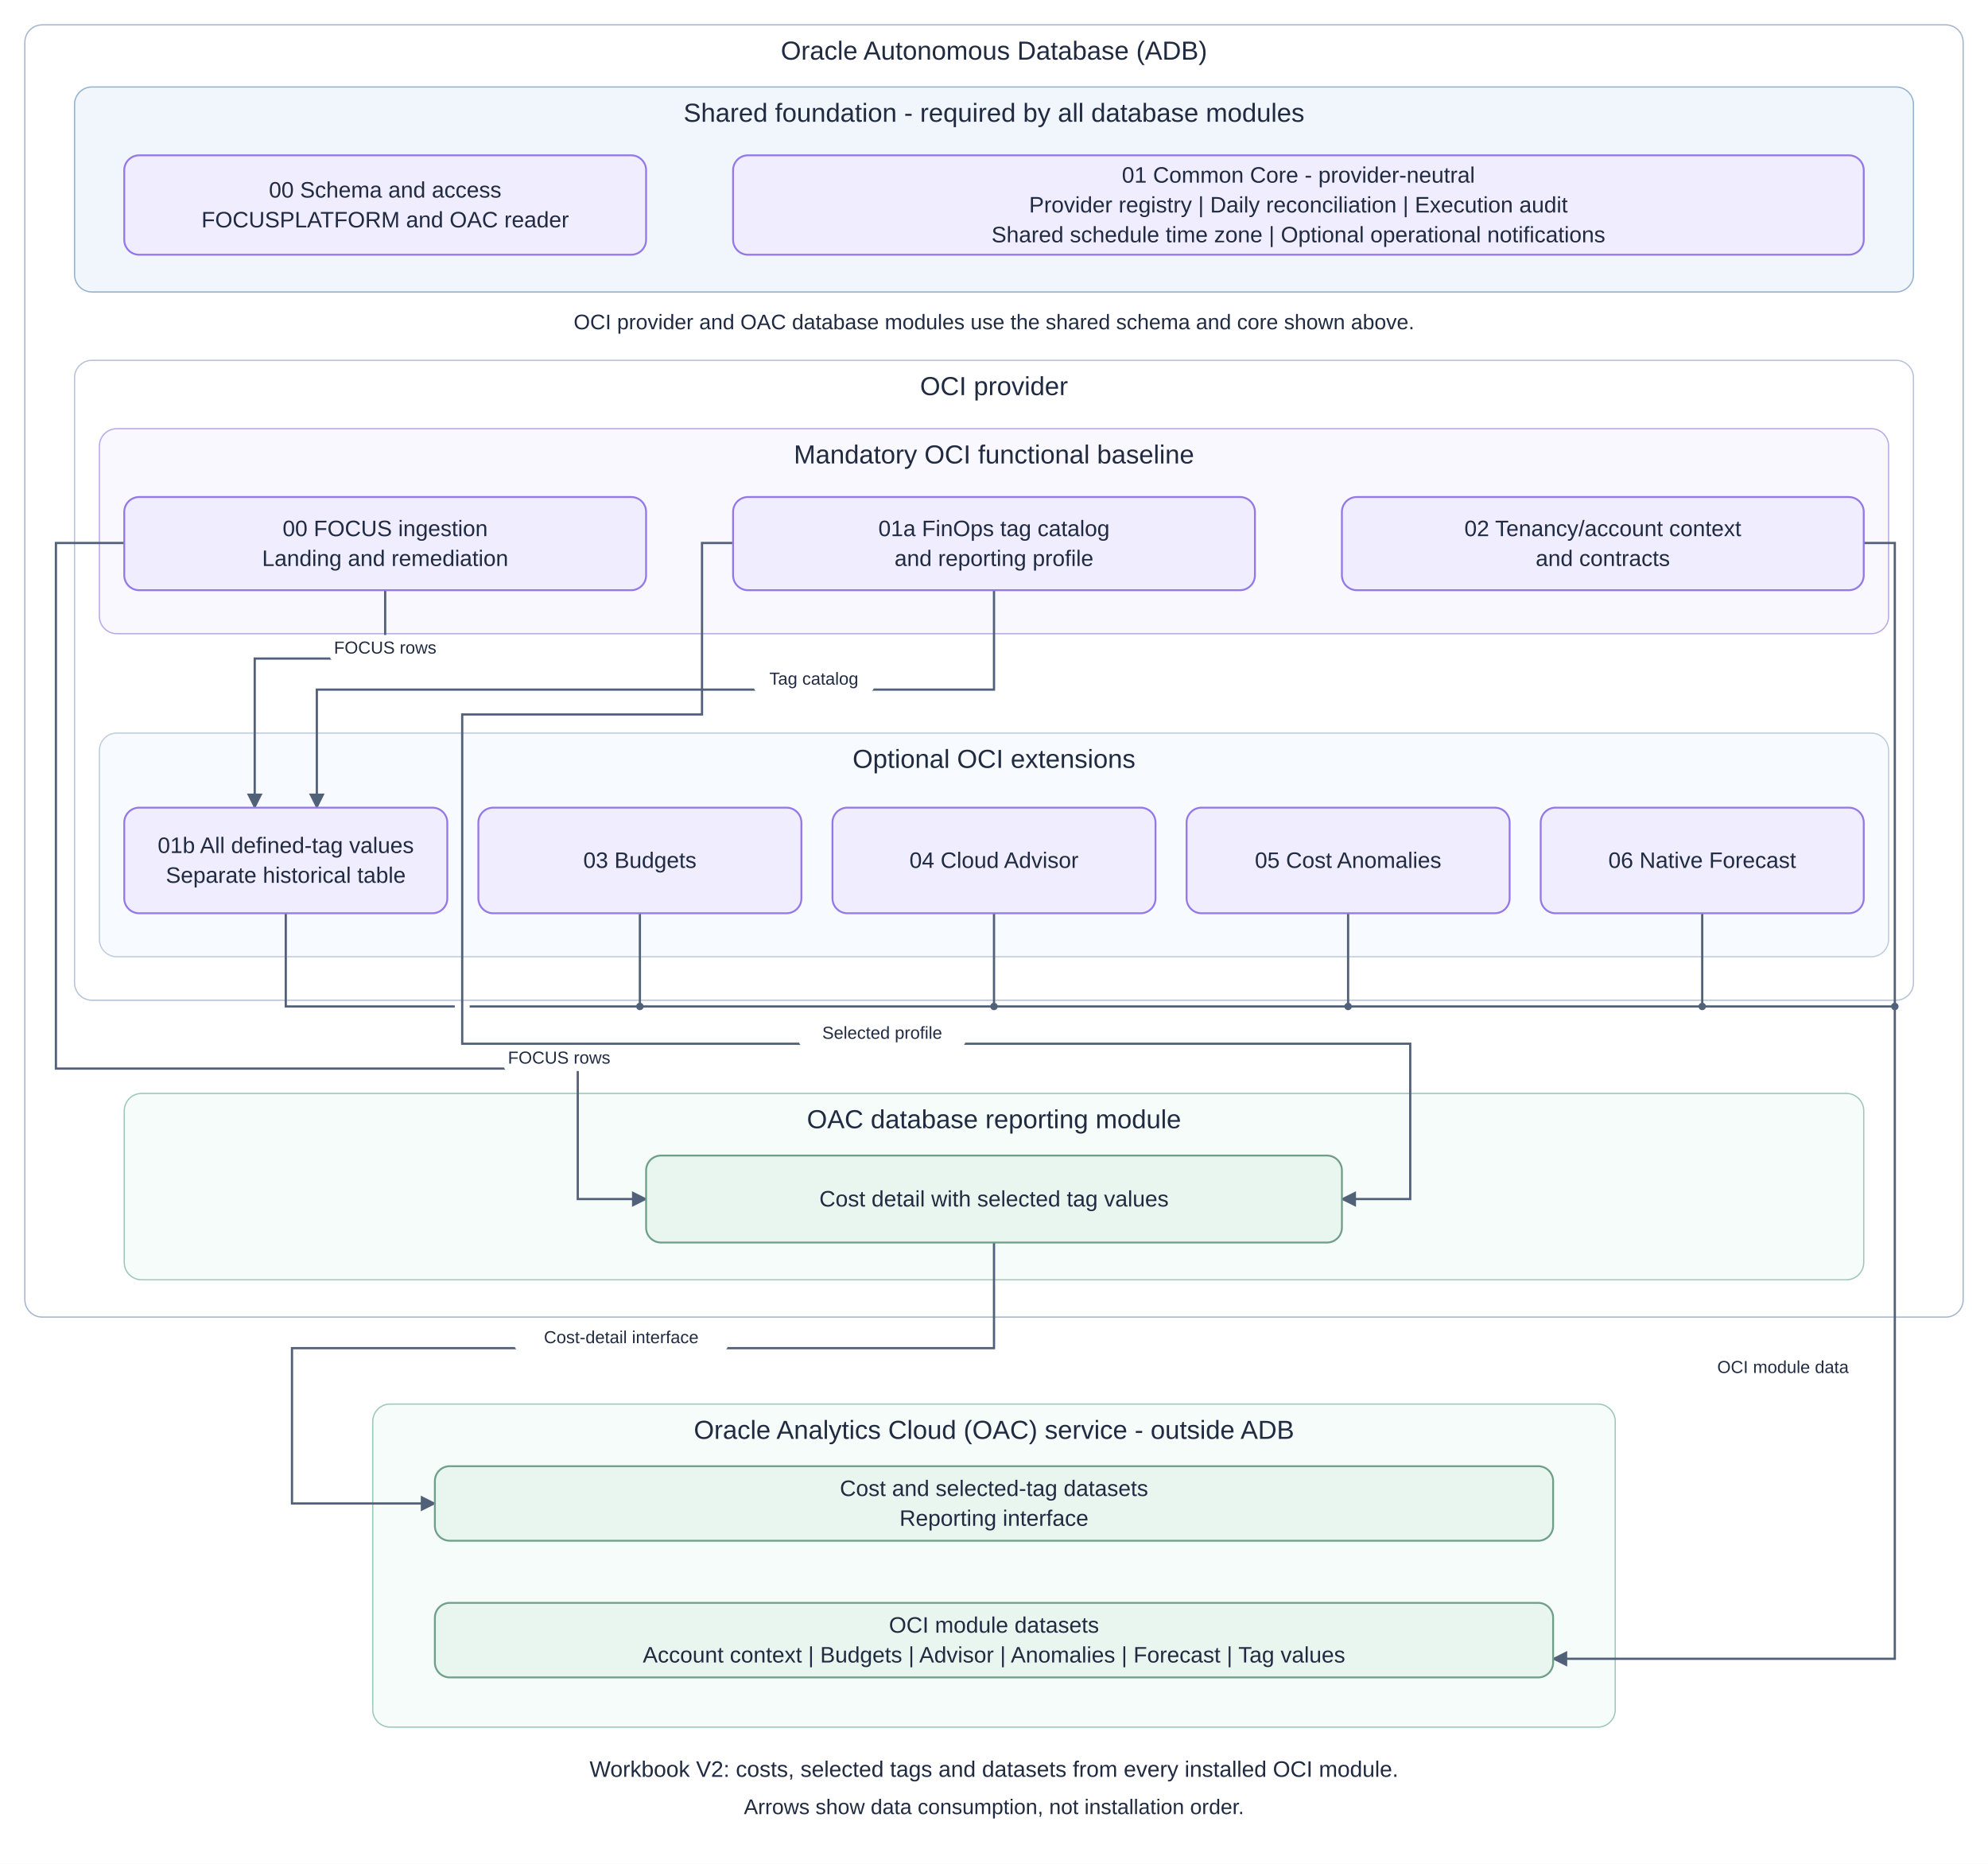
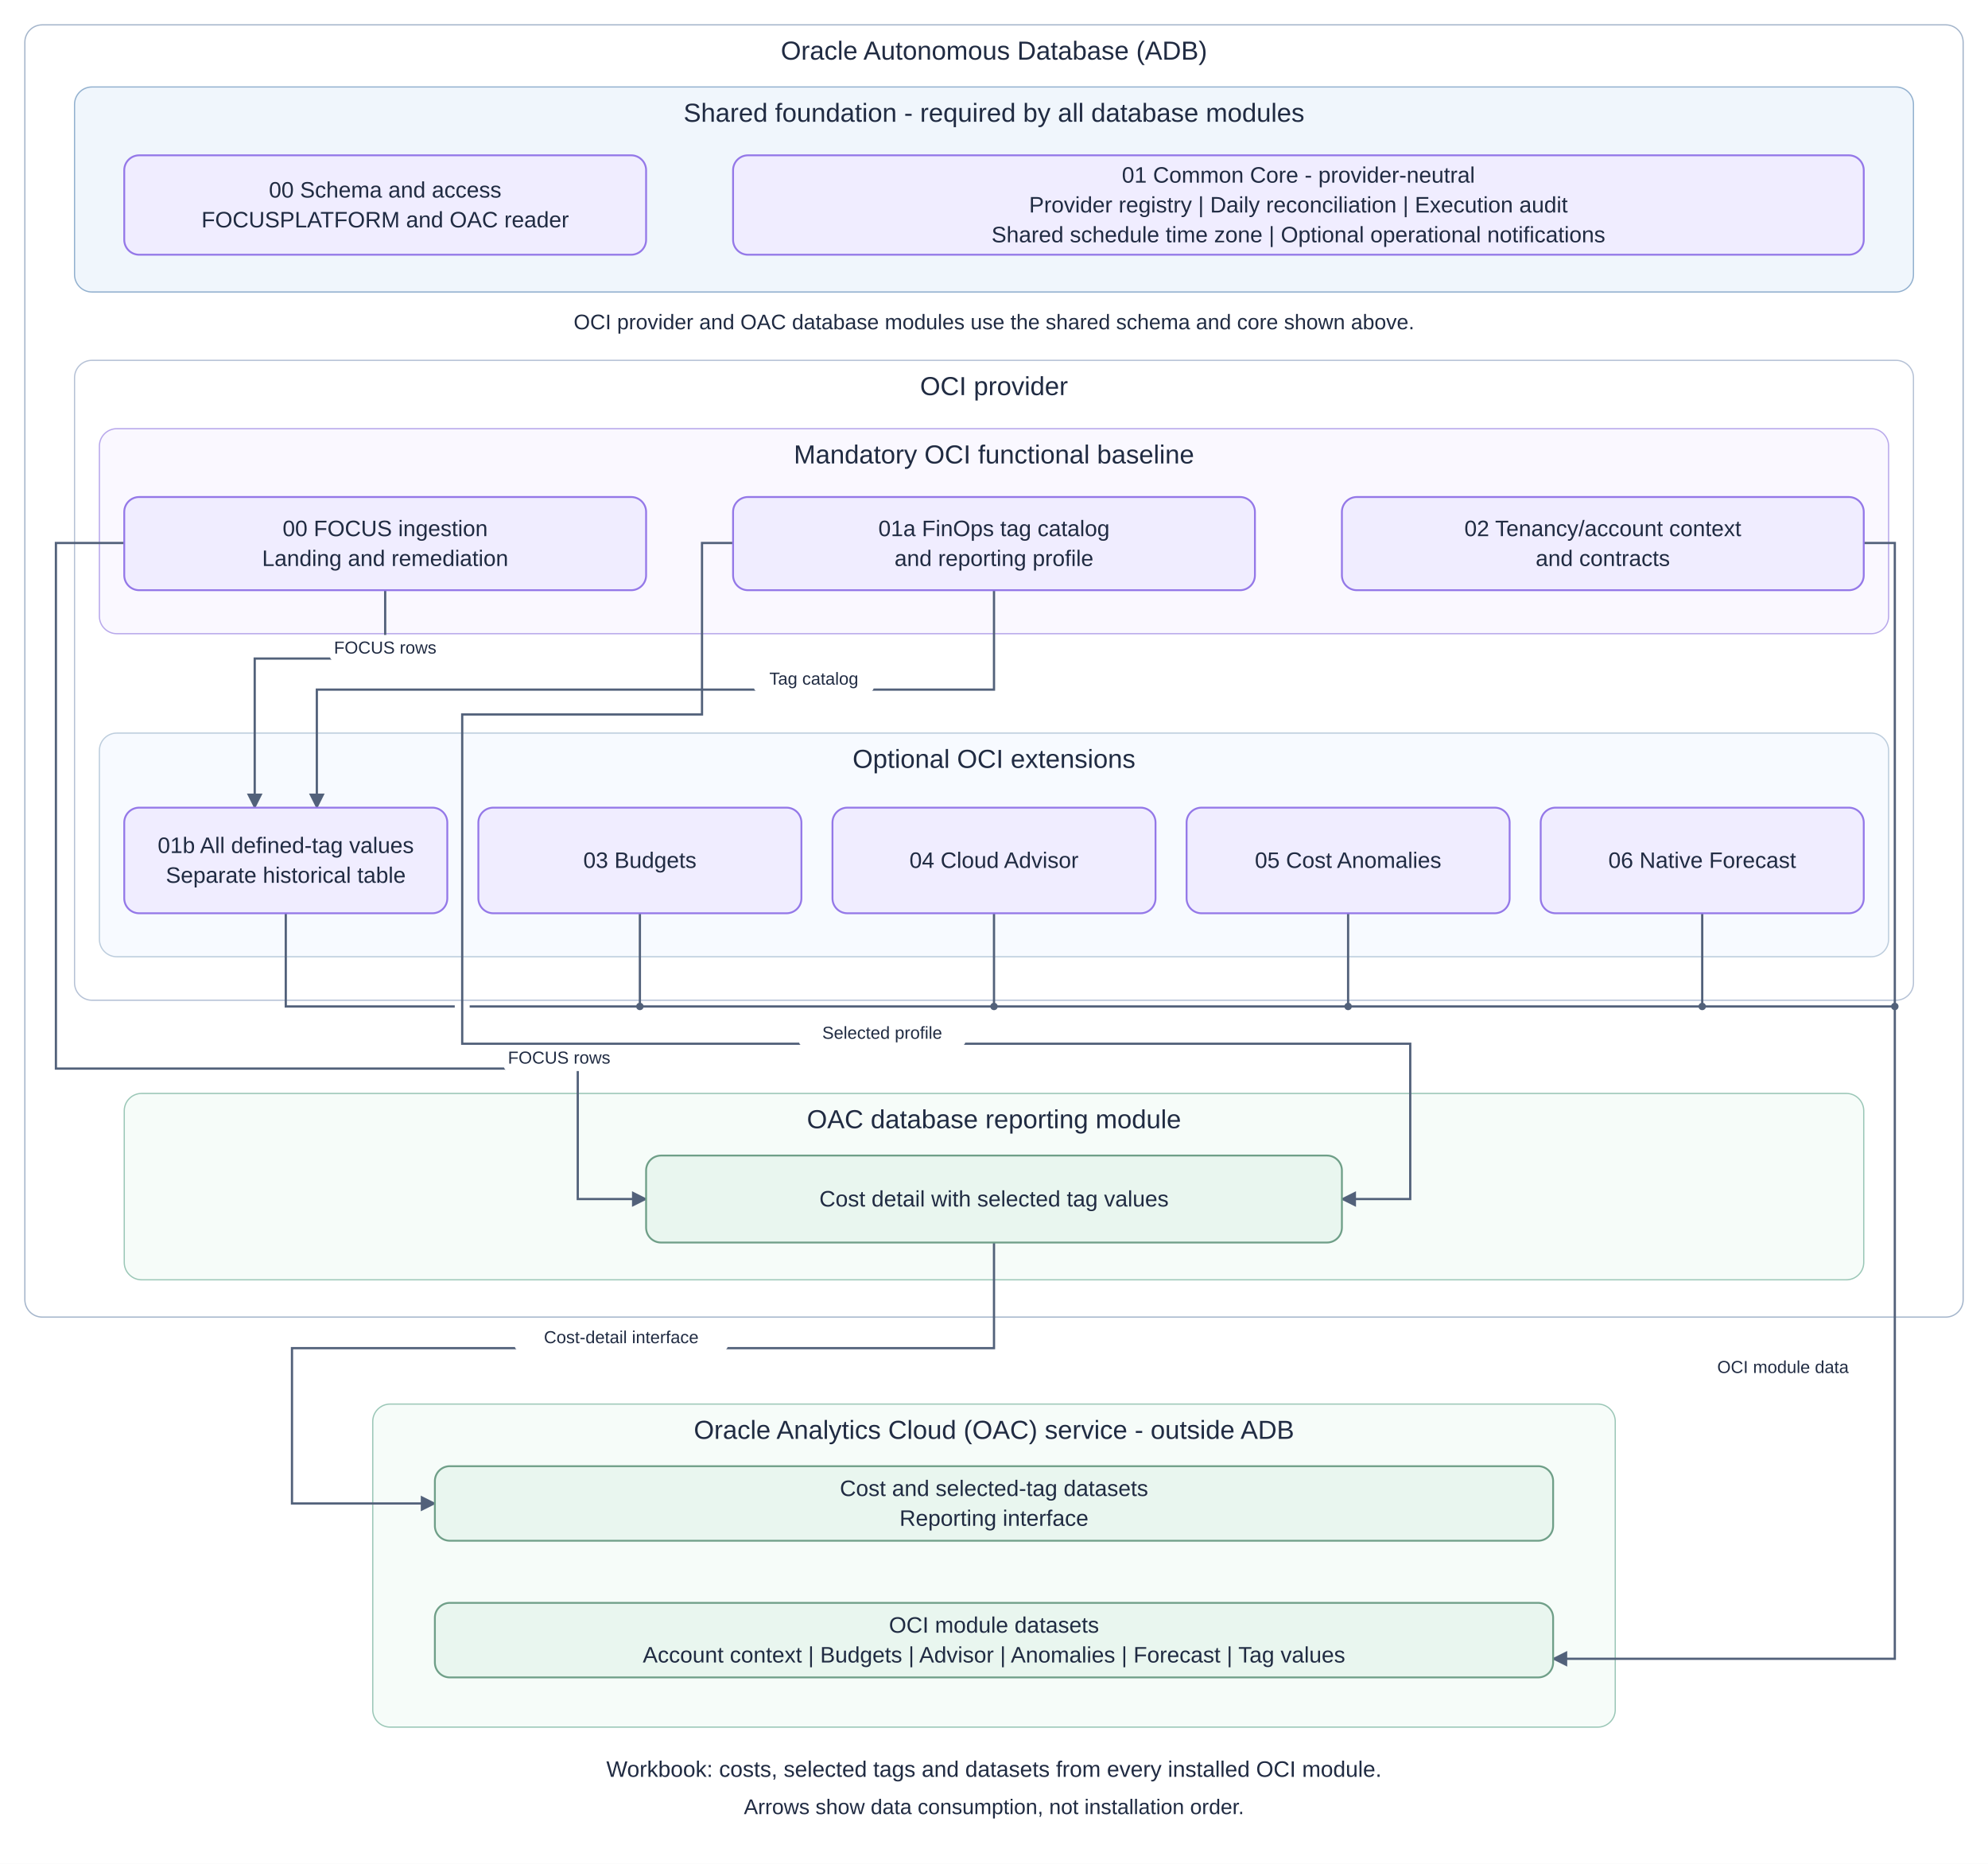
<svg xmlns="http://www.w3.org/2000/svg" width="1600" height="1500" viewBox="0 0 1600 1500" role="img" aria-labelledby="title desc">
  <defs>
    <marker id="arrow" viewBox="0 0 10 10" refX="9" refY="5" markerWidth="7" markerHeight="7" orient="auto">
      <path d="M0 0 L10 5 L0 10 Z" fill="#52617a" />
    </marker>
  </defs>
  <rect width="1600" height="1500" fill="white" />
  <g font-family="Arial, sans-serif" fill="#202b42">
    <rect x="20" y="20" width="1560" height="1040" rx="14" fill="#ffffff" stroke="#a4b5cb" />
    <text x="800" y="48" text-anchor="middle" font-size="21">Oracle Autonomous Database (ADB)</text>
    <rect x="60" y="70" width="1480" height="165" rx="14" fill="#f0f6fc" stroke="#93b1cf" />
    <text x="800" y="98" text-anchor="middle" font-size="21">Shared foundation - required by all database modules</text>
    <g id="SCHEMA" data-x="100" data-y="125">
      <rect x="100" y="125" width="420" height="80" rx="12" fill="#f0edff" stroke="#9478e8" stroke-width="1.5" />
      <text x="310" y="159" text-anchor="middle" font-size="18">00 Schema and access</text>
      <text x="310" y="183" text-anchor="middle" font-size="18">FOCUSPLATFORM and OAC reader</text>
    </g>
    <g id="CORE" data-x="590" data-y="125">
      <rect x="590" y="125" width="910" height="80" rx="12" fill="#f0edff" stroke="#9478e8" stroke-width="1.5" />
      <text x="1045" y="147" text-anchor="middle" font-size="18">01 Common Core - provider-neutral</text>
      <text x="1045" y="171" text-anchor="middle" font-size="18">Provider registry | Daily reconciliation | Execution audit</text>
      <text x="1045" y="195" text-anchor="middle" font-size="18">Shared schedule time zone | Optional operational notifications</text>
    </g>
    <text x="800" y="265" text-anchor="middle" font-size="17">OCI provider and OAC database modules use the shared schema and core shown above.</text>
    <rect x="60" y="290" width="1480" height="515" rx="14" fill="#ffffff" stroke="#b6c2d6" />
    <text x="800" y="318" text-anchor="middle" font-size="21">OCI provider</text>
    <rect x="80" y="345" width="1440" height="165" rx="14" fill="#faf8ff" stroke="#b8a8eb" />
    <text x="800" y="373" text-anchor="middle" font-size="21">Mandatory OCI functional baseline</text>
    <rect x="80" y="590" width="1440" height="180" rx="14" fill="#f7faff" stroke="#bdcddd" />
    <text x="800" y="618" text-anchor="middle" font-size="21">Optional OCI extensions</text>
    <rect x="100" y="880" width="1400" height="150" rx="14" fill="#f6fcf9" stroke="#9bc7b7" />
    <text x="800" y="908" text-anchor="middle" font-size="21">OAC database reporting module</text>
    <rect x="300" y="1130" width="1000" height="260" rx="14" fill="#f6fcf9" stroke="#9bc7b7" />
    <text x="800" y="1158" text-anchor="middle" font-size="21">Oracle Analytics Cloud (OAC) service - outside ADB</text>
    <path d="M310 475 V530 H205 V650" fill="none" stroke="#52617a" stroke-width="1.8" marker-end="url(#arrow)" />
    <path d="M800 475 V555 H255 V650" fill="none" stroke="#52617a" stroke-width="1.8" marker-end="url(#arrow)" />
    <path d="M100 437 H45 V860 H465 V965 H520" fill="none" stroke="#52617a" stroke-width="1.8" marker-end="url(#arrow)" />
    <path d="M590 437 H565 V575 H372 V840 H1135 V965 H1080" fill="none" stroke="#52617a" stroke-width="1.8" marker-end="url(#arrow)" />
    <path d="M800 1000 V1085 H235 V1210 H350" fill="none" stroke="#52617a" stroke-width="1.8" marker-end="url(#arrow)" />
    <path d="M230 735 V810 H366 M378 810 H1525" fill="none" stroke="#52617a" stroke-width="1.8" />
    <path d="M515 735 V810" fill="none" stroke="#52617a" stroke-width="1.8" />
    <path d="M800 735 V810" fill="none" stroke="#52617a" stroke-width="1.8" />
    <path d="M1085 735 V810" fill="none" stroke="#52617a" stroke-width="1.8" />
    <path d="M1370 735 V810" fill="none" stroke="#52617a" stroke-width="1.8" />
    <path d="M1500 437 H1525 V1335 H1250" fill="none" stroke="#52617a" stroke-width="1.8" marker-end="url(#arrow)" />
    <circle cx="515" cy="810" r="3" fill="#52617a" />
    <circle cx="800" cy="810" r="3" fill="#52617a" />
    <circle cx="1085" cy="810" r="3" fill="#52617a" />
    <circle cx="1370" cy="810" r="3" fill="#52617a" />
    <circle cx="1525" cy="810" r="3" fill="#52617a" />
    <rect x="265.5" y="511" width="89" height="21" rx="4" fill="white" />
    <text x="310" y="526" text-anchor="middle" font-size="14">FOCUS rows</text>
    <rect x="606.75" y="536" width="96.5" height="21" rx="4" fill="white" />
    <text x="655" y="551" text-anchor="middle" font-size="14">Tag catalog</text>
    <rect x="405.5" y="841" width="89" height="21" rx="4" fill="white" />
    <text x="450" y="856" text-anchor="middle" font-size="14">FOCUS rows</text>
    <rect x="643" y="821" width="134" height="21" rx="4" fill="white" />
    <text x="710" y="836" text-anchor="middle" font-size="14">Selected profile</text>
    <rect x="414.25" y="1066" width="171.5" height="21" rx="4" fill="white" />
    <text x="500" y="1081" text-anchor="middle" font-size="14">Cost-detail interface</text>
    <rect x="1371.75" y="1090" width="126.5" height="21" rx="4" fill="white" />
    <text x="1435" y="1105" text-anchor="middle" font-size="14">OCI module data</text>
    <g id="ING" data-x="100" data-y="400">
      <rect x="100" y="400" width="420" height="75" rx="12" fill="#f0edff" stroke="#9478e8" stroke-width="1.5" />
      <text x="310" y="431.5" text-anchor="middle" font-size="18">00 FOCUS ingestion</text>
      <text x="310" y="455.5" text-anchor="middle" font-size="18">Landing and remediation</text>
    </g>
    <g id="TAG" data-x="590" data-y="400">
      <rect x="590" y="400" width="420" height="75" rx="12" fill="#f0edff" stroke="#9478e8" stroke-width="1.5" />
      <text x="800" y="431.5" text-anchor="middle" font-size="18">01a FinOps tag catalog</text>
      <text x="800" y="455.5" text-anchor="middle" font-size="18">and reporting profile</text>
    </g>
    <g id="ACCOUNT" data-x="1080" data-y="400">
      <rect x="1080" y="400" width="420" height="75" rx="12" fill="#f0edff" stroke="#9478e8" stroke-width="1.5" />
      <text x="1290" y="431.5" text-anchor="middle" font-size="18">02 Tenancy/account context</text>
      <text x="1290" y="455.5" text-anchor="middle" font-size="18">and contracts</text>
    </g>
    <g id="VALUES" data-x="100" data-y="650">
      <rect x="100" y="650" width="260" height="85" rx="12" fill="#f0edff" stroke="#9478e8" stroke-width="1.5" />
      <text x="230" y="686.5" text-anchor="middle" font-size="18">01b All defined-tag values</text>
      <text x="230" y="710.5" text-anchor="middle" font-size="18">Separate historical table</text>
    </g>
    <g id="BUDGET" data-x="385" data-y="650">
      <rect x="385" y="650" width="260" height="85" rx="12" fill="#f0edff" stroke="#9478e8" stroke-width="1.5" />
      <text x="515" y="698.5" text-anchor="middle" font-size="18">03 Budgets</text>
    </g>
    <g id="ADVISOR" data-x="670" data-y="650">
      <rect x="670" y="650" width="260" height="85" rx="12" fill="#f0edff" stroke="#9478e8" stroke-width="1.5" />
      <text x="800" y="698.5" text-anchor="middle" font-size="18">04 Cloud Advisor</text>
    </g>
    <g id="ANOMALY" data-x="955" data-y="650">
      <rect x="955" y="650" width="260" height="85" rx="12" fill="#f0edff" stroke="#9478e8" stroke-width="1.5" />
      <text x="1085" y="698.5" text-anchor="middle" font-size="18">05 Cost Anomalies</text>
    </g>
    <g id="FORECAST" data-x="1240" data-y="650">
      <rect x="1240" y="650" width="260" height="85" rx="12" fill="#f0edff" stroke="#9478e8" stroke-width="1.5" />
      <text x="1370" y="698.5" text-anchor="middle" font-size="18">06 Native Forecast</text>
    </g>
    <g id="COST" data-x="520" data-y="930">
      <rect x="520" y="930" width="560" height="70" rx="12" fill="#e9f6ef" stroke="#6f9f88" stroke-width="1.5" />
      <text x="800" y="971" text-anchor="middle" font-size="18">Cost detail with selected tag values</text>
    </g>
    <g id="OAC_COST" data-x="350" data-y="1180">
      <rect x="350" y="1180" width="900" height="60" rx="12" fill="#e9f6ef" stroke="#6f9f88" stroke-width="1.5" />
      <text x="800" y="1204" text-anchor="middle" font-size="18">Cost and selected-tag datasets</text>
      <text x="800" y="1228" text-anchor="middle" font-size="18">Reporting interface</text>
    </g>
    <g id="OAC_MODULES" data-x="350" data-y="1290">
      <rect x="350" y="1290" width="900" height="60" rx="12" fill="#e9f6ef" stroke="#6f9f88" stroke-width="1.5" />
      <text x="800" y="1314" text-anchor="middle" font-size="18">OCI module datasets</text>
      <text x="800" y="1338" text-anchor="middle" font-size="18">Account context | Budgets | Advisor | Anomalies | Forecast | Tag values</text>
    </g>
-     <text x="800" y="1430" text-anchor="middle" font-size="18">Workbook V2: costs, selected tags and datasets from every installed OCI module.</text>
+     <text x="800" y="1430" text-anchor="middle" font-size="18">Workbook: costs, selected tags and datasets from every installed OCI module.</text>
    <text x="800" y="1460" text-anchor="middle" font-size="17">Arrows show data consumption, not installation order.</text>
  </g>
</svg>
